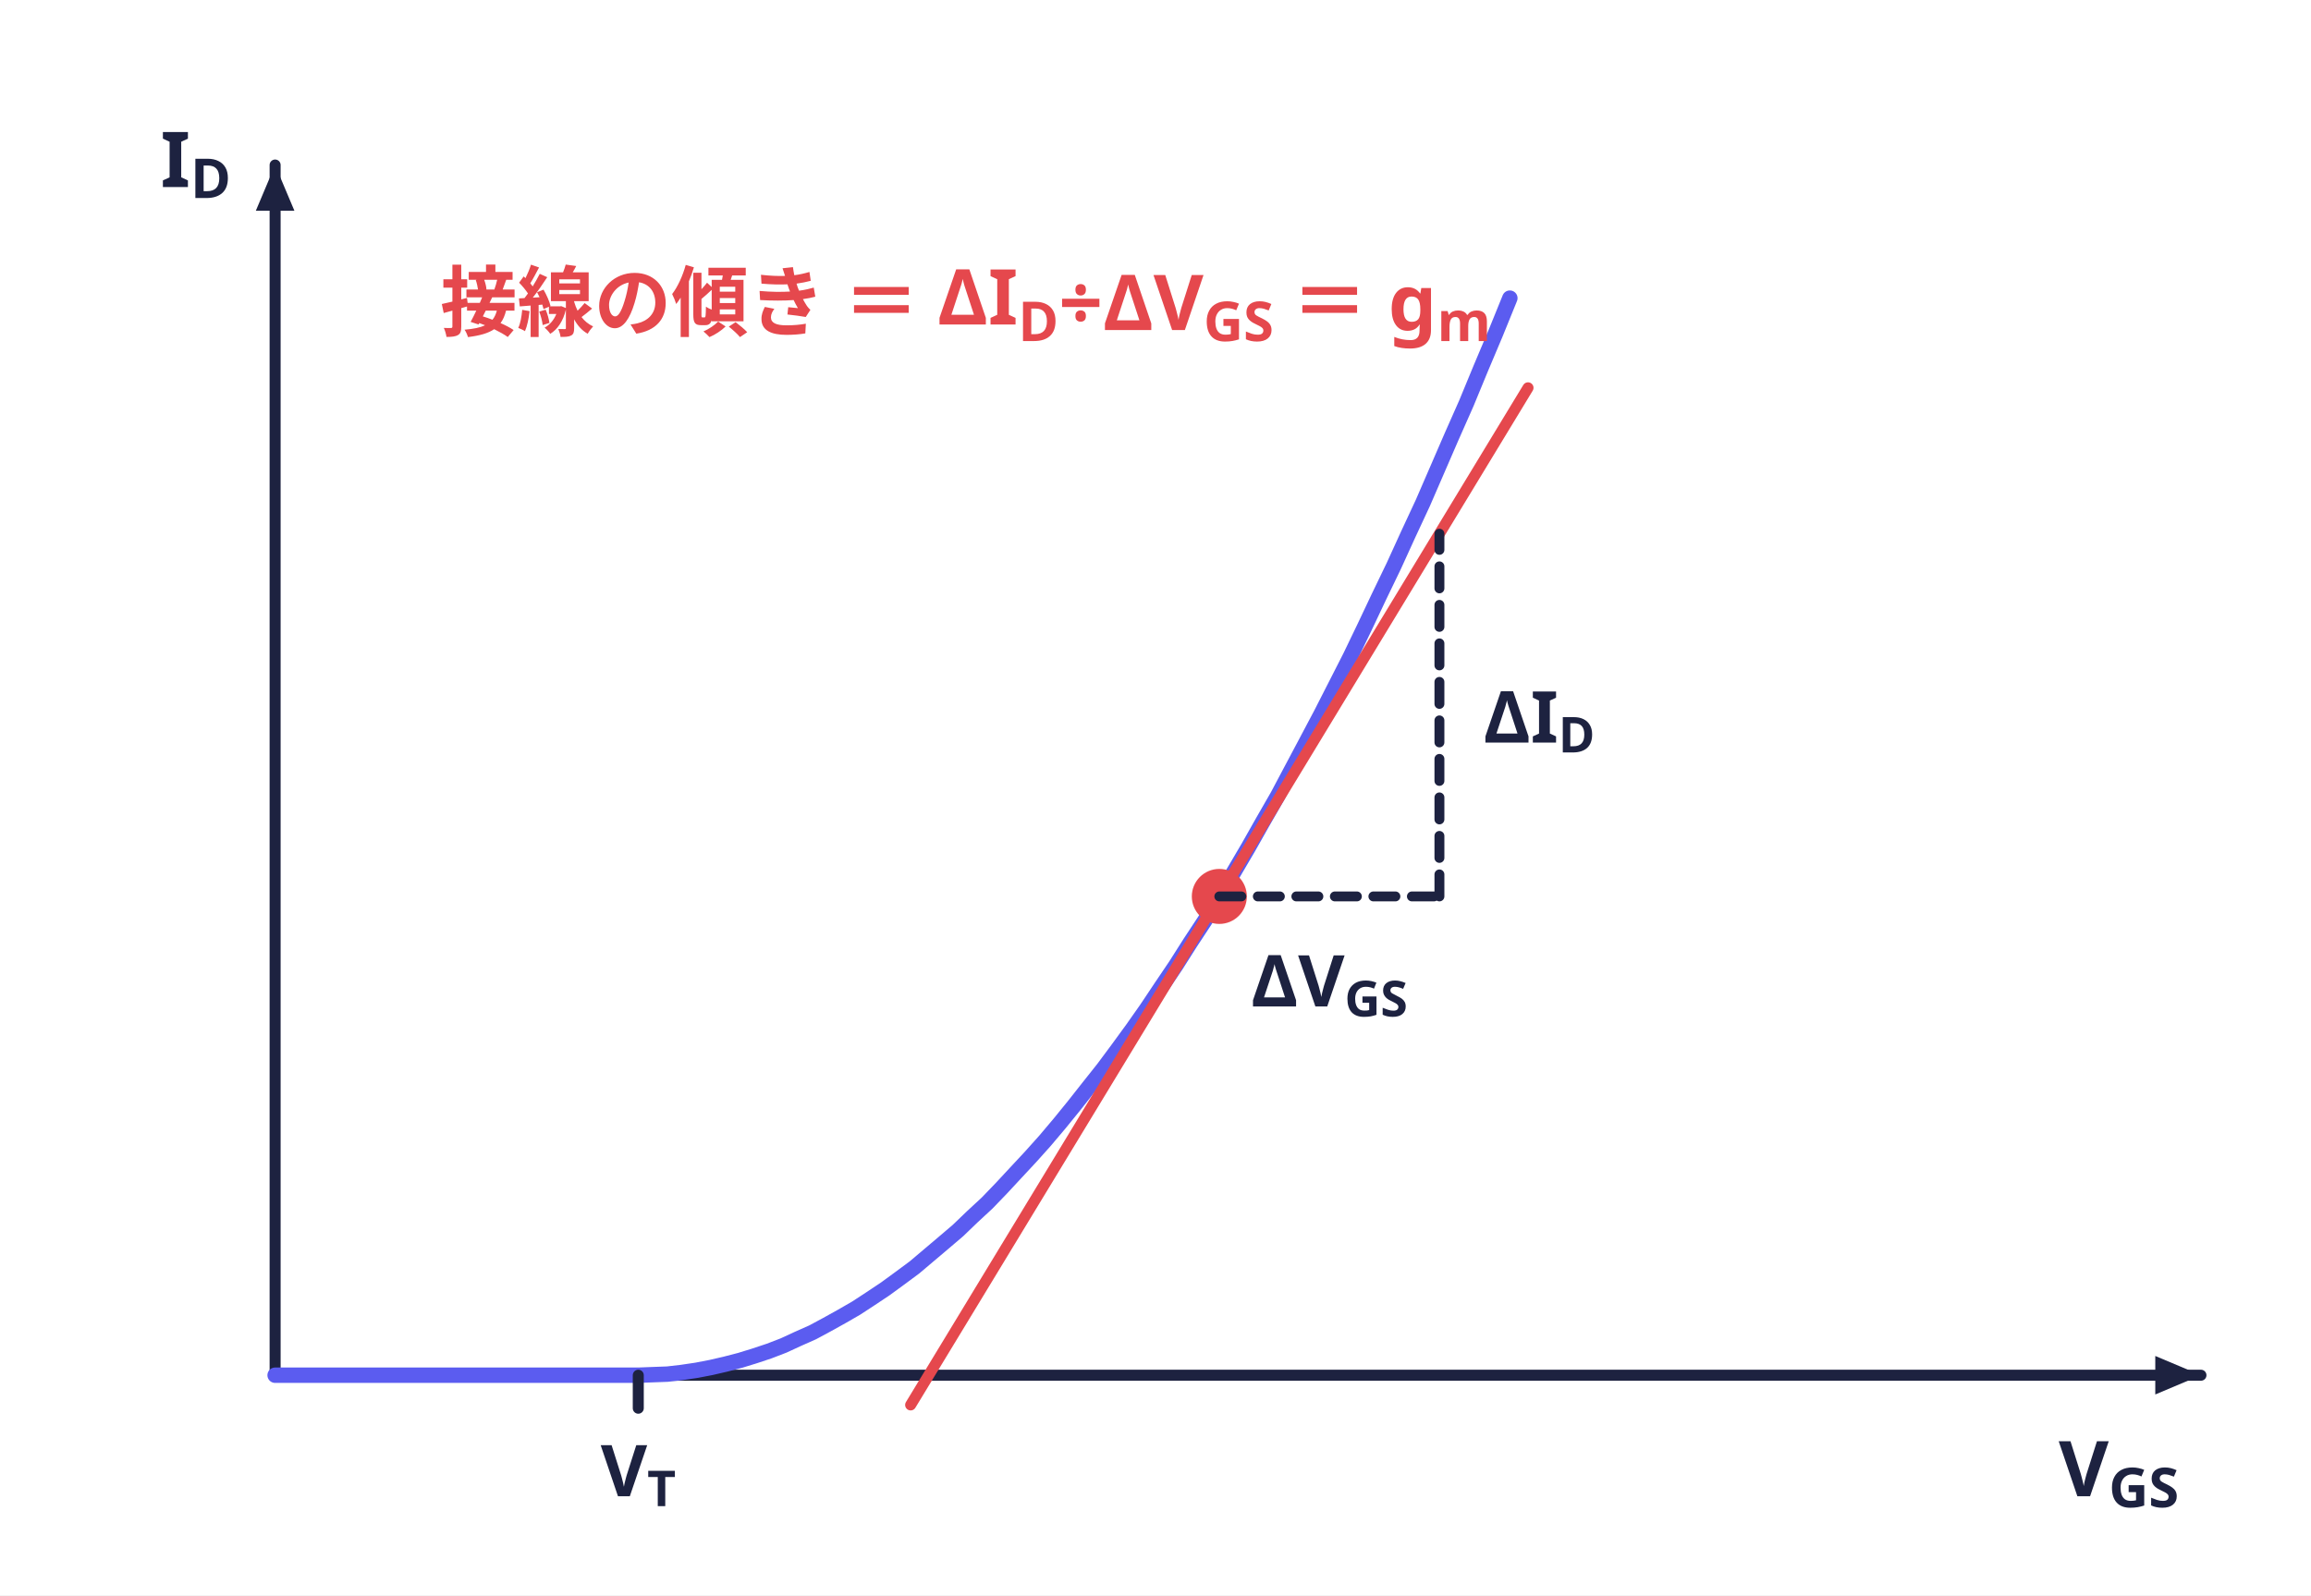
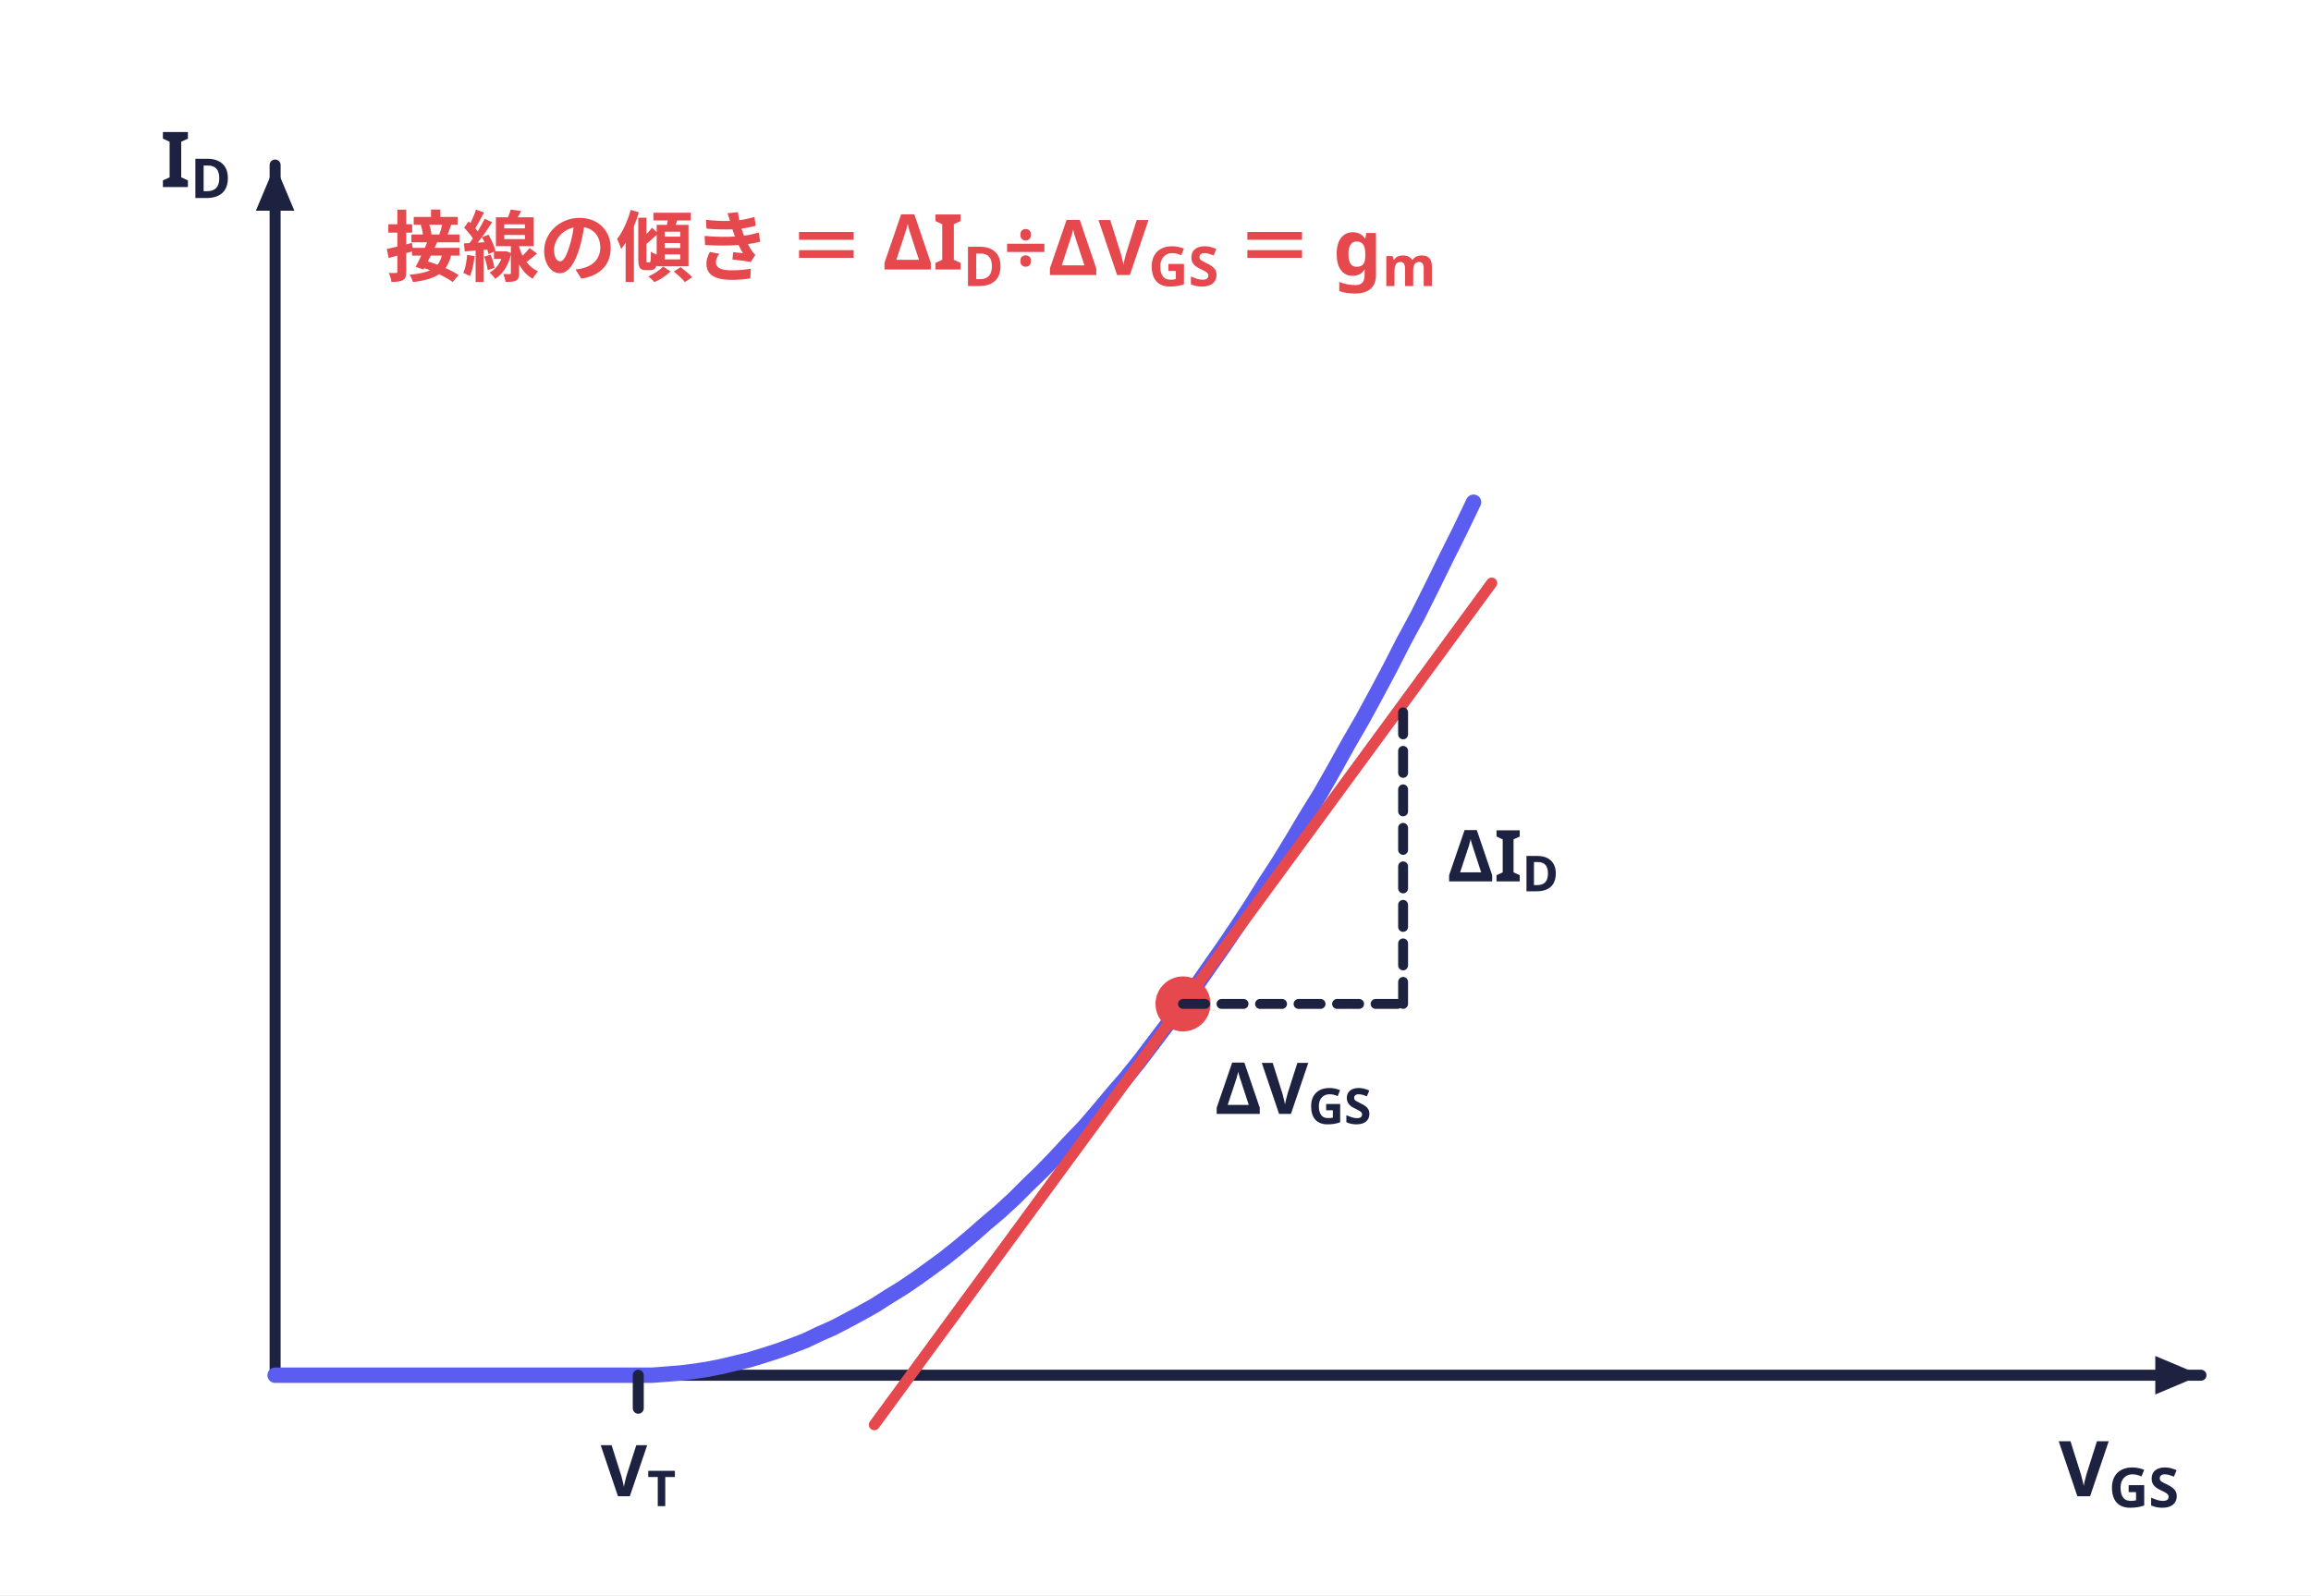
<svg xmlns="http://www.w3.org/2000/svg" viewBox="0 0 420 290" width="420" height="290">
  <rect width="420" height="290" fill="#fff" />
  <polyline points="50,250 400,250" fill="none" stroke="#1d2240" stroke-width="2" stroke-linejoin="round" stroke-linecap="round" />
  <polygon points="400,250 391.7,253.5 391.7,246.5" fill="#1d2240" />
  <polyline points="50,250 50,30" fill="none" stroke="#1d2240" stroke-width="2" stroke-linejoin="round" stroke-linecap="round" />
  <polygon points="50,30 53.5,38.3 46.5,38.3" fill="#1d2240" />
  <text x="396" y="272" text-anchor="end" font-size="14" fill="#1d2240" font-weight="600" font-family="Hiragino Sans, Noto Sans JP, sans-serif">V<tspan baseline-shift="sub" font-size="10">GS</tspan>
  </text>
  <text x="42" y="34" text-anchor="end" font-size="14" fill="#1d2240" font-weight="600" font-family="Hiragino Sans, Noto Sans JP, sans-serif">I<tspan baseline-shift="sub" font-size="10">D</tspan>
  </text>
-   <polyline points="50,250 116.0,250 116.0,250.0 118.6,249.9 121.3,249.8 123.9,249.5 126.6,249.1 129.2,248.6 131.8,248.0 134.5,247.3 137.1,246.5 139.8,245.6 142.4,244.6 145.0,243.4 147.7,242.2 150.3,240.8 153.0,239.3 155.6,237.8 158.2,236.1 160.9,234.3 163.5,232.4 166.2,230.4 168.8,228.2 171.4,226.0 174.1,223.7 176.7,221.2 179.4,218.7 182.0,216.0 184.6,213.2 187.3,210.3 189.9,207.4 192.6,204.2 195.2,201.0 197.8,197.7 200.5,194.3 203.1,190.8 205.8,187.1 208.4,183.4 211.0,179.5 213.7,175.5 216.3,171.4 219.0,167.3 221.6,163.0 224.2,158.6 226.9,154.0 229.5,149.4 232.2,144.7 234.8,139.8 237.4,134.9 240.1,129.8 242.7,124.7 245.4,119.4 248.0,114.0 250.6,108.5 253.3,102.9 255.9,97.2 258.6,91.4 261.2,85.4 263.8,79.4 266.5,73.3 269.1,67.0 271.8,60.6 274.4,54.2" fill="none" stroke="#5b5cf0" stroke-width="2.8" stroke-linejoin="round" stroke-linecap="round" />
+   <polyline points="50,250 116.0,250 116.0,250.0 118.5,250.0 121.1,249.8 123.6,249.6 126.1,249.3 128.7,248.9 131.2,248.4 133.7,247.8 136.2,247.2 138.8,246.4 141.3,245.6 143.8,244.7 146.4,243.7 148.9,242.5 151.4,241.4 153.9,240.1 156.5,238.7 159.0,237.3 161.5,235.7 164.1,234.1 166.6,232.4 169.1,230.6 171.7,228.7 174.2,226.7 176.7,224.6 179.2,222.4 181.8,220.2 184.3,217.9 186.8,215.4 189.4,212.9 191.9,210.3 194.4,207.6 197.0,204.9 199.5,202.0 202.0,199.0 204.6,196.0 207.1,192.9 209.6,189.6 212.1,186.3 214.7,182.9 217.2,179.5 219.7,175.9 222.3,172.2 224.8,168.5 227.3,164.7 229.8,160.7 232.4,156.7 234.9,152.6 237.4,148.4 240.0,144.2 242.5,139.8 245.0,135.3 247.6,130.8 250.1,126.2 252.6,121.5 255.1,116.6 257.7,111.8 260.2,106.8 262.7,101.7 265.3,96.5 267.8,91.3" fill="none" stroke="#5b5cf0" stroke-width="2.8" stroke-linejoin="round" stroke-linecap="round" />
  <polyline points="116.0,250 116.0,256" fill="none" stroke="#1d2240" stroke-width="2" stroke-linejoin="round" stroke-linecap="round" />
  <text x="116.0" y="272" text-anchor="middle" font-size="13" fill="#1d2240" font-weight="600" font-family="Hiragino Sans, Noto Sans JP, sans-serif">V<tspan baseline-shift="sub" font-size="9">T</tspan>
  </text>
-   <polyline points="165.5,255.4 277.7,70.5" fill="none" stroke="#e5484d" stroke-width="2" stroke-linejoin="round" stroke-linecap="round" />
-   <circle cx="221.6" cy="162.96" r="5" fill="#e5484d" />
-   <polyline points="221.6,162.96 261.6,162.96" fill="none" stroke="#1d2240" stroke-width="1.8" stroke-linejoin="round" stroke-linecap="round" stroke-dasharray="4 3" />
-   <polyline points="261.6,162.96 261.6,97.021" fill="none" stroke="#1d2240" stroke-width="1.8" stroke-linejoin="round" stroke-linecap="round" stroke-dasharray="4 3" />
-   <text x="241.6" y="182.96" text-anchor="middle" font-size="13" fill="#1d2240" font-weight="600" font-family="Hiragino Sans, Noto Sans JP, sans-serif">ΔV<tspan baseline-shift="sub" font-size="9">GS</tspan>
+   <polyline points="158.9,259.0 271.1,106.0" fill="none" stroke="#e5484d" stroke-width="2" stroke-linejoin="round" stroke-linecap="round" />
+   <circle cx="215.0" cy="182.5" r="5" fill="#e5484d" />
+   <polyline points="215.0,182.5 255.0,182.5" fill="none" stroke="#1d2240" stroke-width="1.8" stroke-linejoin="round" stroke-linecap="round" stroke-dasharray="4 3" />
+   <polyline points="255.0,182.5 255.0,127.955" fill="none" stroke="#1d2240" stroke-width="1.8" stroke-linejoin="round" stroke-linecap="round" stroke-dasharray="4 3" />
+   <text x="235.0" y="202.5" text-anchor="middle" font-size="13" fill="#1d2240" font-weight="600" font-family="Hiragino Sans, Noto Sans JP, sans-serif">ΔV<tspan baseline-shift="sub" font-size="9">GS</tspan>
  </text>
-   <text x="269.6" y="134.99" text-anchor="start" font-size="13" fill="#1d2240" font-weight="600" font-family="Hiragino Sans, Noto Sans JP, sans-serif">ΔI<tspan baseline-shift="sub" font-size="9">D</tspan>
+   <text x="263.0" y="160.227" text-anchor="start" font-size="13" fill="#1d2240" font-weight="600" font-family="Hiragino Sans, Noto Sans JP, sans-serif">ΔI<tspan baseline-shift="sub" font-size="9">D</tspan>
  </text>
-   <text x="80" y="60" text-anchor="start" font-size="14" fill="#e5484d" font-weight="600" font-family="Hiragino Sans, Noto Sans JP, sans-serif">接線の傾き ＝ ΔI<tspan baseline-shift="sub" font-size="10">D</tspan>÷ΔV<tspan baseline-shift="sub" font-size="10">GS</tspan> ＝ g<tspan baseline-shift="sub" font-size="10">m</tspan>
+   <text x="70" y="50" text-anchor="start" font-size="14" fill="#e5484d" font-weight="600" font-family="Hiragino Sans, Noto Sans JP, sans-serif">接線の傾き ＝ ΔI<tspan baseline-shift="sub" font-size="10">D</tspan>÷ΔV<tspan baseline-shift="sub" font-size="10">GS</tspan> ＝ g<tspan baseline-shift="sub" font-size="10">m</tspan>
  </text>
</svg>
